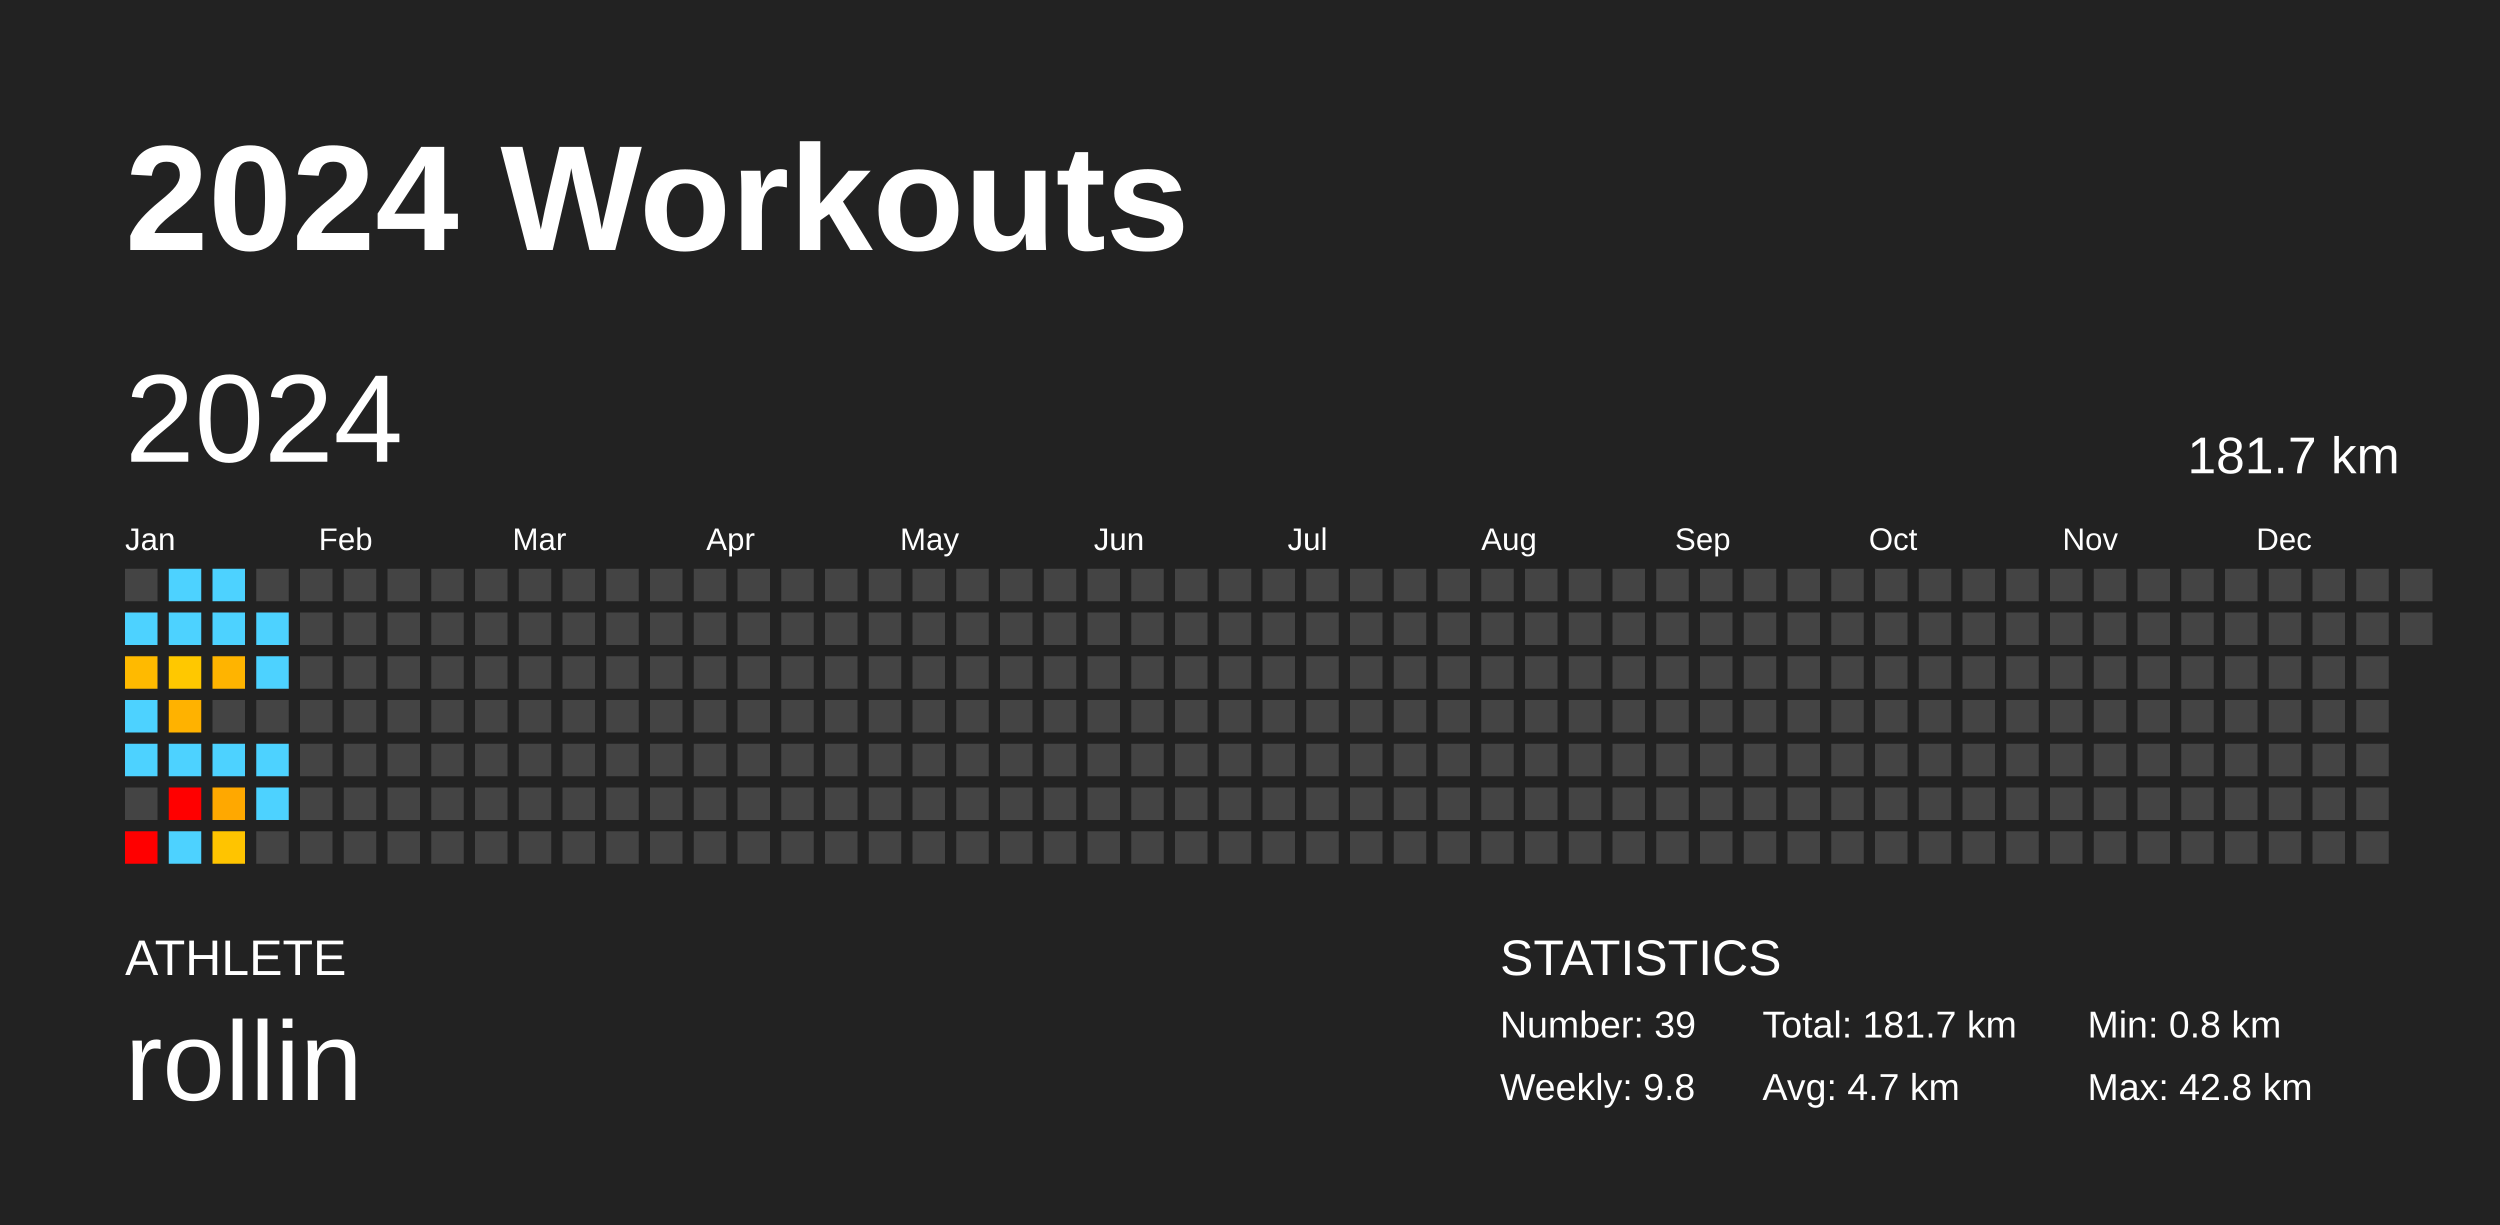
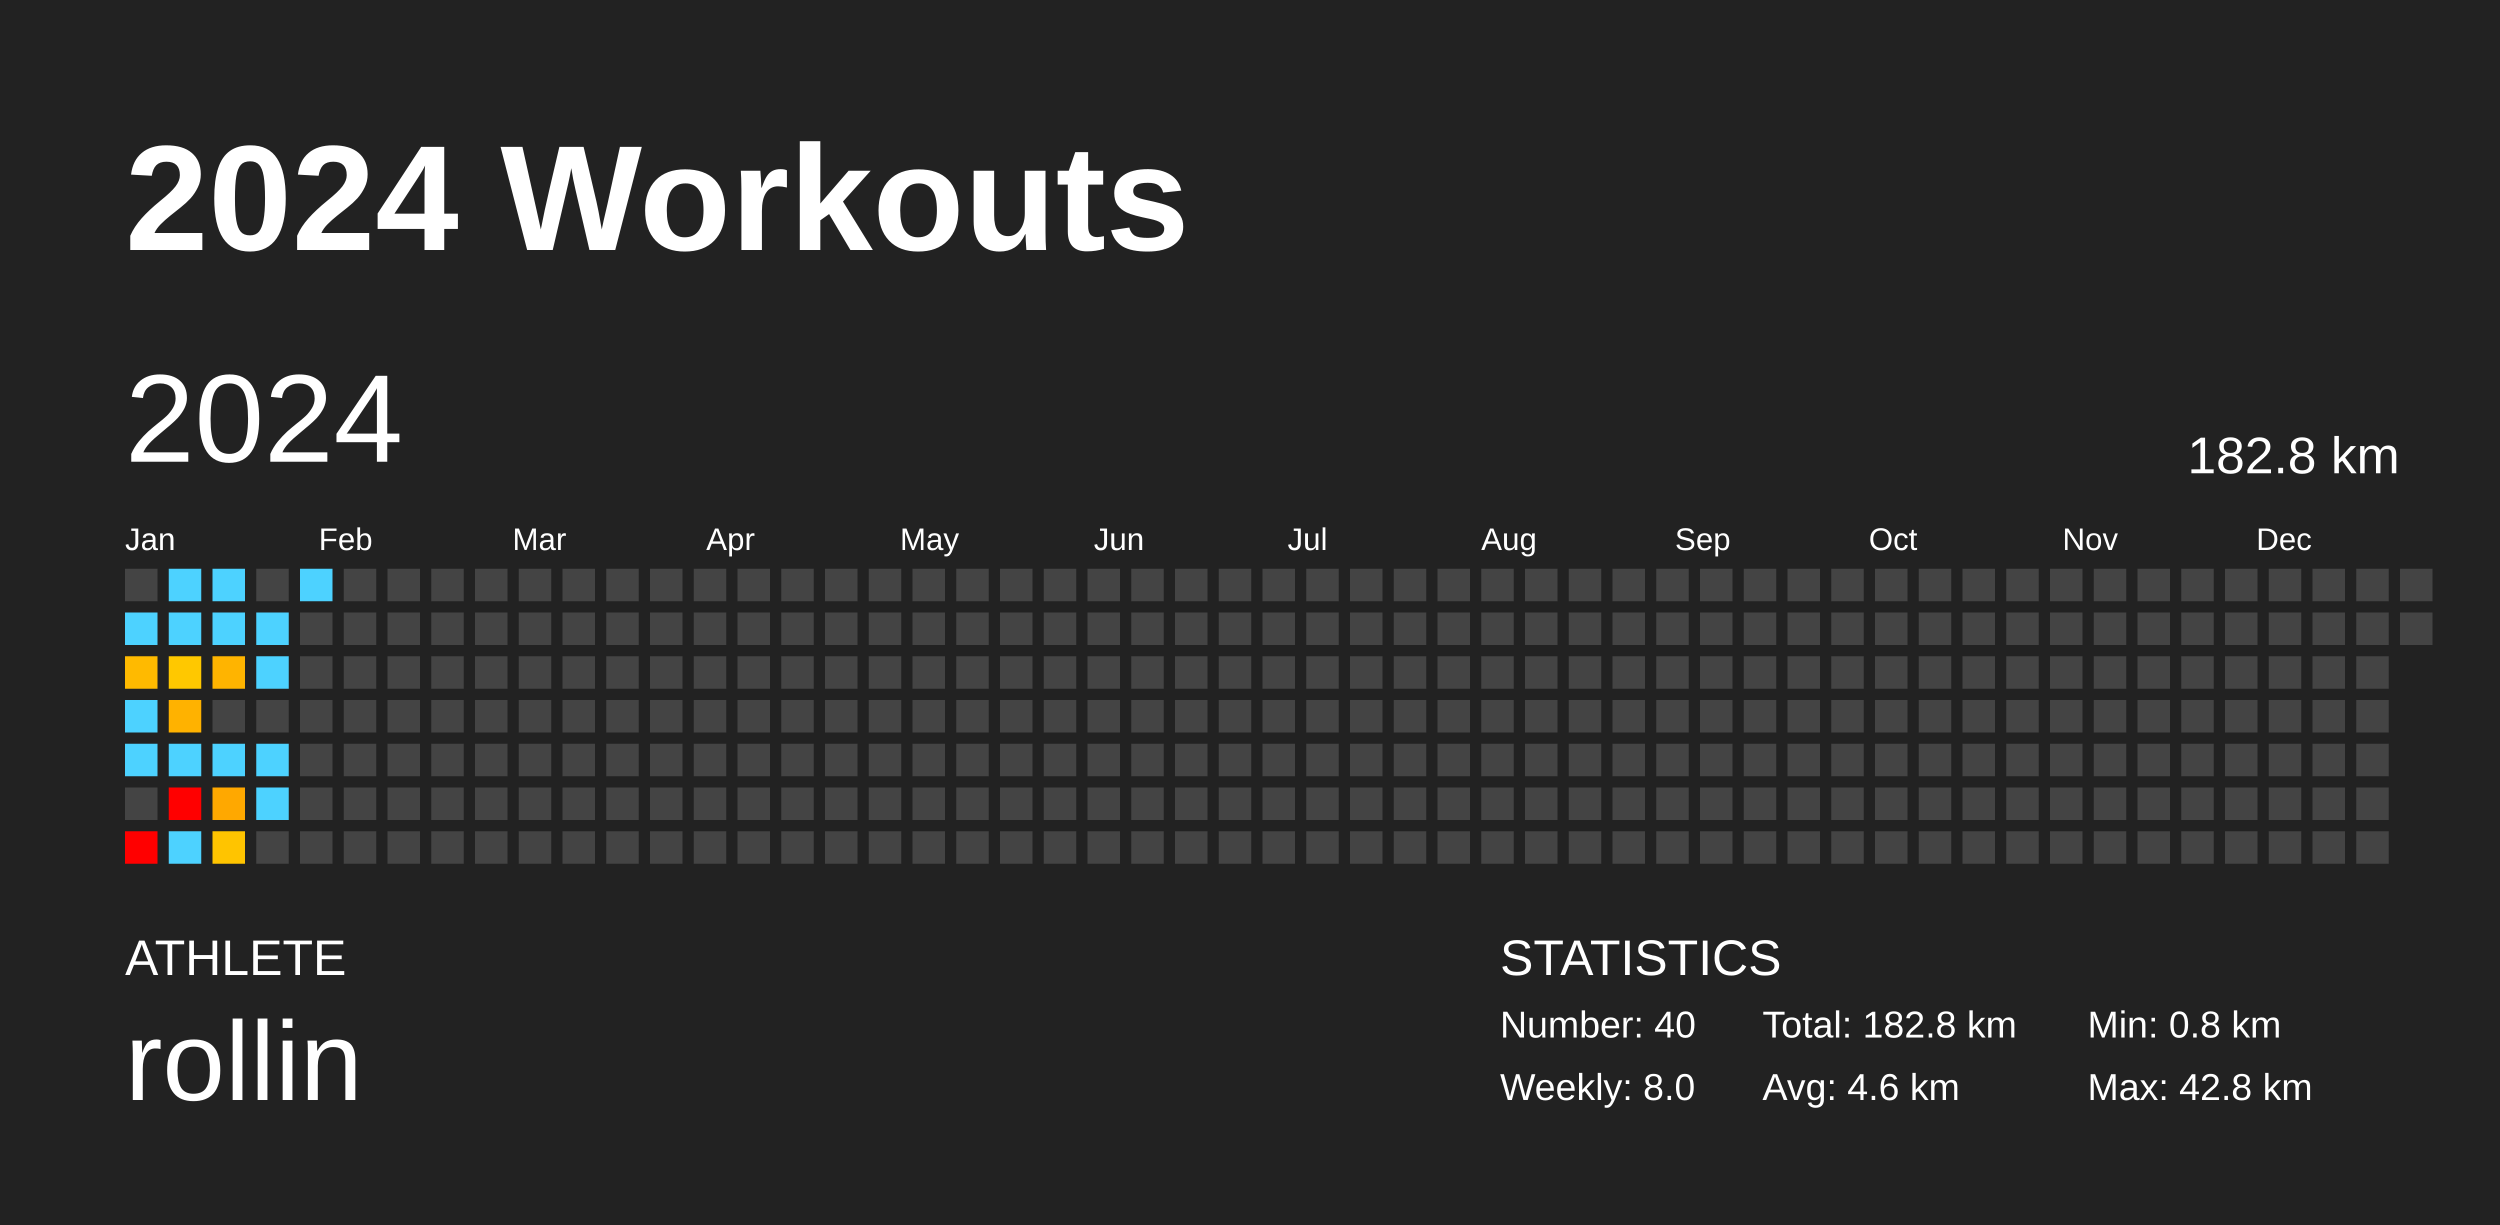
<svg xmlns="http://www.w3.org/2000/svg" baseProfile="full" height="98mm" version="1.1" viewBox="0,0,200,98" width="200mm">
  <defs />
  <rect fill="#222222" height="98" width="200" x="0" y="0" />
  <text fill="#FFFFFF" style="font-size:12px; font-family:Arial; font-weight:bold;" x="10" y="20">2024 Workouts</text>
  <text fill="#FFFFFF" style="font-size:4px; font-family:Arial" x="10" y="78">ATHLETE</text>
  <text fill="#FFFFFF" style="font-size:9px; font-family:Arial" x="10" y="88">rollin</text>
  <text fill="#FFFFFF" style="font-size:4px; font-family:Arial" x="120" y="78">STATISTICS</text>
-   <text fill="#FFFFFF" style="font-size:3px; font-family:Arial" x="120" y="83">Number: 39</text>
-   <text fill="#FFFFFF" style="font-size:3px; font-family:Arial" x="120" y="88">Weekly: 9.8</text>
-   <text fill="#FFFFFF" style="font-size:3px; font-family:Arial" x="141" y="83">Total: 181.7 km</text>
-   <text fill="#FFFFFF" style="font-size:3px; font-family:Arial" x="141" y="88">Avg: 4.7 km</text>
+   <text fill="#FFFFFF" style="font-size:3px; font-family:Arial" x="120" y="83">Number: 40</text>
+   <text fill="#FFFFFF" style="font-size:3px; font-family:Arial" x="120" y="88">Weekly: 8.0</text>
+   <text fill="#FFFFFF" style="font-size:3px; font-family:Arial" x="141" y="83">Total: 182.8 km</text>
+   <text fill="#FFFFFF" style="font-size:3px; font-family:Arial" x="141" y="88">Avg: 4.6 km</text>
  <text fill="#FFFFFF" style="font-size:3px; font-family:Arial" x="167" y="83">Min: 0.8 km</text>
  <text fill="#FFFFFF" style="font-size:3px; font-family:Arial" x="167" y="88">Max: 42.8 km</text>
  <text dominant-baseline="hanging" fill="#FFFFFF" style="font-size:10.0px; font-family:Arial;" x="10" y="30">2024</text>
-   <text dominant-baseline="hanging" fill="#FFFFFF" style="font-size:4.125px; font-family:Arial;" x="175" y="35">181.7 km</text>
+   <text dominant-baseline="hanging" fill="#FFFFFF" style="font-size:4.125px; font-family:Arial;" x="175" y="35">182.8 km</text>
  <text fill="#FFFFFF" style="font-size:2.5px; font-family:Arial" x="10.0" y="44">Jan</text>
  <text fill="#FFFFFF" style="font-size:2.5px; font-family:Arial" x="25.5" y="44">Feb</text>
  <text fill="#FFFFFF" style="font-size:2.5px; font-family:Arial" x="41.0" y="44">Mar</text>
  <text fill="#FFFFFF" style="font-size:2.5px; font-family:Arial" x="56.5" y="44">Apr</text>
  <text fill="#FFFFFF" style="font-size:2.5px; font-family:Arial" x="72.0" y="44">May</text>
  <text fill="#FFFFFF" style="font-size:2.5px; font-family:Arial" x="87.5" y="44">Jun</text>
  <text fill="#FFFFFF" style="font-size:2.5px; font-family:Arial" x="103.0" y="44">Jul</text>
  <text fill="#FFFFFF" style="font-size:2.5px; font-family:Arial" x="118.5" y="44">Aug</text>
  <text fill="#FFFFFF" style="font-size:2.5px; font-family:Arial" x="134.0" y="44">Sep</text>
  <text fill="#FFFFFF" style="font-size:2.5px; font-family:Arial" x="149.5" y="44">Oct</text>
  <text fill="#FFFFFF" style="font-size:2.5px; font-family:Arial" x="165.0" y="44">Nov</text>
  <text fill="#FFFFFF" style="font-size:2.5px; font-family:Arial" x="180.5" y="44">Dec</text>
  <rect fill="#444444" height="2.6" width="2.6" x="10.0" y="45.5" />
  <rect fill="#4dd2ff" height="2.6" width="2.6" x="10.0" y="49.0" />
  <rect fill="#ffba00" height="2.6" width="2.6" x="10.0" y="52.5" />
  <rect fill="#4dd2ff" height="2.6" width="2.6" x="10.0" y="56.0" />
  <rect fill="#4dd2ff" height="2.6" width="2.6" x="10.0" y="59.5" />
  <rect fill="#444444" height="2.6" width="2.6" x="10.0" y="63.0" />
  <rect fill="red" height="2.6" width="2.6" x="10.0" y="66.5" />
  <rect fill="#4dd2ff" height="2.6" width="2.6" x="13.5" y="45.5" />
  <rect fill="#4dd2ff" height="2.6" width="2.6" x="13.5" y="49.0" />
  <rect fill="#ffc800" height="2.6" width="2.6" x="13.5" y="52.5" />
  <rect fill="#ffb200" height="2.6" width="2.6" x="13.5" y="56.0" />
  <rect fill="#4dd2ff" height="2.6" width="2.6" x="13.5" y="59.5" />
  <rect fill="red" height="2.6" width="2.6" x="13.5" y="63.0" />
  <rect fill="#4dd2ff" height="2.6" width="2.6" x="13.5" y="66.5" />
  <rect fill="#4dd2ff" height="2.6" width="2.6" x="17.0" y="45.5" />
  <rect fill="#4dd2ff" height="2.6" width="2.6" x="17.0" y="49.0" />
  <rect fill="#ffb400" height="2.6" width="2.6" x="17.0" y="52.5" />
  <rect fill="#444444" height="2.6" width="2.6" x="17.0" y="56.0" />
  <rect fill="#4dd2ff" height="2.6" width="2.6" x="17.0" y="59.5" />
  <rect fill="#ffa800" height="2.6" width="2.6" x="17.0" y="63.0" />
  <rect fill="#ffc400" height="2.6" width="2.6" x="17.0" y="66.5" />
  <rect fill="#444444" height="2.6" width="2.6" x="20.5" y="45.5" />
  <rect fill="#4dd2ff" height="2.6" width="2.6" x="20.5" y="49.0" />
  <rect fill="#4dd2ff" height="2.6" width="2.6" x="20.5" y="52.5" />
  <rect fill="#444444" height="2.6" width="2.6" x="20.5" y="56.0" />
  <rect fill="#4dd2ff" height="2.6" width="2.6" x="20.5" y="59.5" />
  <rect fill="#4dd2ff" height="2.6" width="2.6" x="20.5" y="63.0" />
  <rect fill="#444444" height="2.6" width="2.6" x="20.5" y="66.5" />
-   <rect fill="#444444" height="2.6" width="2.6" x="24.0" y="45.5" />
+   <rect fill="#4dd2ff" height="2.6" width="2.6" x="24.0" y="45.5" />
  <rect fill="#444444" height="2.6" width="2.6" x="24.0" y="49.0" />
  <rect fill="#444444" height="2.6" width="2.6" x="24.0" y="52.5" />
  <rect fill="#444444" height="2.6" width="2.6" x="24.0" y="56.0" />
  <rect fill="#444444" height="2.6" width="2.6" x="24.0" y="59.5" />
  <rect fill="#444444" height="2.6" width="2.6" x="24.0" y="63.0" />
  <rect fill="#444444" height="2.6" width="2.6" x="24.0" y="66.5" />
  <rect fill="#444444" height="2.6" width="2.6" x="27.5" y="45.5" />
  <rect fill="#444444" height="2.6" width="2.6" x="27.5" y="49.0" />
  <rect fill="#444444" height="2.6" width="2.6" x="27.5" y="52.5" />
  <rect fill="#444444" height="2.6" width="2.6" x="27.5" y="56.0" />
  <rect fill="#444444" height="2.6" width="2.6" x="27.5" y="59.5" />
  <rect fill="#444444" height="2.6" width="2.6" x="27.5" y="63.0" />
  <rect fill="#444444" height="2.6" width="2.6" x="27.5" y="66.5" />
  <rect fill="#444444" height="2.6" width="2.6" x="31.0" y="45.5" />
  <rect fill="#444444" height="2.6" width="2.6" x="31.0" y="49.0" />
  <rect fill="#444444" height="2.6" width="2.6" x="31.0" y="52.5" />
  <rect fill="#444444" height="2.6" width="2.6" x="31.0" y="56.0" />
  <rect fill="#444444" height="2.6" width="2.6" x="31.0" y="59.5" />
  <rect fill="#444444" height="2.6" width="2.6" x="31.0" y="63.0" />
  <rect fill="#444444" height="2.6" width="2.6" x="31.0" y="66.5" />
  <rect fill="#444444" height="2.6" width="2.6" x="34.5" y="45.5" />
  <rect fill="#444444" height="2.6" width="2.6" x="34.5" y="49.0" />
  <rect fill="#444444" height="2.6" width="2.6" x="34.5" y="52.5" />
  <rect fill="#444444" height="2.6" width="2.6" x="34.5" y="56.0" />
  <rect fill="#444444" height="2.6" width="2.6" x="34.5" y="59.5" />
  <rect fill="#444444" height="2.6" width="2.6" x="34.5" y="63.0" />
  <rect fill="#444444" height="2.6" width="2.6" x="34.5" y="66.5" />
  <rect fill="#444444" height="2.6" width="2.6" x="38.0" y="45.5" />
  <rect fill="#444444" height="2.6" width="2.6" x="38.0" y="49.0" />
  <rect fill="#444444" height="2.6" width="2.6" x="38.0" y="52.5" />
  <rect fill="#444444" height="2.6" width="2.6" x="38.0" y="56.0" />
  <rect fill="#444444" height="2.6" width="2.6" x="38.0" y="59.5" />
  <rect fill="#444444" height="2.6" width="2.6" x="38.0" y="63.0" />
  <rect fill="#444444" height="2.6" width="2.6" x="38.0" y="66.5" />
  <rect fill="#444444" height="2.6" width="2.6" x="41.5" y="45.5" />
  <rect fill="#444444" height="2.6" width="2.6" x="41.5" y="49.0" />
  <rect fill="#444444" height="2.6" width="2.6" x="41.5" y="52.5" />
  <rect fill="#444444" height="2.6" width="2.6" x="41.5" y="56.0" />
  <rect fill="#444444" height="2.6" width="2.6" x="41.5" y="59.5" />
  <rect fill="#444444" height="2.6" width="2.6" x="41.5" y="63.0" />
  <rect fill="#444444" height="2.6" width="2.6" x="41.5" y="66.5" />
  <rect fill="#444444" height="2.6" width="2.6" x="45.0" y="45.5" />
  <rect fill="#444444" height="2.6" width="2.6" x="45.0" y="49.0" />
  <rect fill="#444444" height="2.6" width="2.6" x="45.0" y="52.5" />
  <rect fill="#444444" height="2.6" width="2.6" x="45.0" y="56.0" />
  <rect fill="#444444" height="2.6" width="2.6" x="45.0" y="59.5" />
  <rect fill="#444444" height="2.6" width="2.6" x="45.0" y="63.0" />
  <rect fill="#444444" height="2.6" width="2.6" x="45.0" y="66.5" />
  <rect fill="#444444" height="2.6" width="2.6" x="48.5" y="45.5" />
  <rect fill="#444444" height="2.6" width="2.6" x="48.5" y="49.0" />
  <rect fill="#444444" height="2.6" width="2.6" x="48.5" y="52.5" />
  <rect fill="#444444" height="2.6" width="2.6" x="48.5" y="56.0" />
  <rect fill="#444444" height="2.6" width="2.6" x="48.5" y="59.5" />
  <rect fill="#444444" height="2.6" width="2.6" x="48.5" y="63.0" />
  <rect fill="#444444" height="2.6" width="2.6" x="48.5" y="66.5" />
  <rect fill="#444444" height="2.6" width="2.6" x="52.0" y="45.5" />
  <rect fill="#444444" height="2.6" width="2.6" x="52.0" y="49.0" />
  <rect fill="#444444" height="2.6" width="2.6" x="52.0" y="52.5" />
  <rect fill="#444444" height="2.6" width="2.6" x="52.0" y="56.0" />
  <rect fill="#444444" height="2.6" width="2.6" x="52.0" y="59.5" />
  <rect fill="#444444" height="2.6" width="2.6" x="52.0" y="63.0" />
  <rect fill="#444444" height="2.6" width="2.6" x="52.0" y="66.5" />
  <rect fill="#444444" height="2.6" width="2.6" x="55.5" y="45.5" />
  <rect fill="#444444" height="2.6" width="2.6" x="55.5" y="49.0" />
  <rect fill="#444444" height="2.6" width="2.6" x="55.5" y="52.5" />
  <rect fill="#444444" height="2.6" width="2.6" x="55.5" y="56.0" />
  <rect fill="#444444" height="2.6" width="2.6" x="55.5" y="59.5" />
  <rect fill="#444444" height="2.6" width="2.6" x="55.5" y="63.0" />
  <rect fill="#444444" height="2.6" width="2.6" x="55.5" y="66.5" />
  <rect fill="#444444" height="2.6" width="2.6" x="59.0" y="45.5" />
  <rect fill="#444444" height="2.6" width="2.6" x="59.0" y="49.0" />
  <rect fill="#444444" height="2.6" width="2.6" x="59.0" y="52.5" />
  <rect fill="#444444" height="2.6" width="2.6" x="59.0" y="56.0" />
  <rect fill="#444444" height="2.6" width="2.6" x="59.0" y="59.5" />
  <rect fill="#444444" height="2.6" width="2.6" x="59.0" y="63.0" />
  <rect fill="#444444" height="2.6" width="2.6" x="59.0" y="66.5" />
  <rect fill="#444444" height="2.6" width="2.6" x="62.5" y="45.5" />
  <rect fill="#444444" height="2.6" width="2.6" x="62.5" y="49.0" />
  <rect fill="#444444" height="2.6" width="2.6" x="62.5" y="52.5" />
  <rect fill="#444444" height="2.6" width="2.6" x="62.5" y="56.0" />
  <rect fill="#444444" height="2.6" width="2.6" x="62.5" y="59.5" />
  <rect fill="#444444" height="2.6" width="2.6" x="62.5" y="63.0" />
  <rect fill="#444444" height="2.6" width="2.6" x="62.5" y="66.5" />
  <rect fill="#444444" height="2.6" width="2.6" x="66.0" y="45.5" />
  <rect fill="#444444" height="2.6" width="2.6" x="66.0" y="49.0" />
  <rect fill="#444444" height="2.6" width="2.6" x="66.0" y="52.5" />
  <rect fill="#444444" height="2.6" width="2.6" x="66.0" y="56.0" />
  <rect fill="#444444" height="2.6" width="2.6" x="66.0" y="59.5" />
  <rect fill="#444444" height="2.6" width="2.6" x="66.0" y="63.0" />
  <rect fill="#444444" height="2.6" width="2.6" x="66.0" y="66.5" />
  <rect fill="#444444" height="2.6" width="2.6" x="69.5" y="45.5" />
  <rect fill="#444444" height="2.6" width="2.6" x="69.5" y="49.0" />
  <rect fill="#444444" height="2.6" width="2.6" x="69.5" y="52.5" />
  <rect fill="#444444" height="2.6" width="2.6" x="69.5" y="56.0" />
  <rect fill="#444444" height="2.6" width="2.6" x="69.5" y="59.5" />
  <rect fill="#444444" height="2.6" width="2.6" x="69.5" y="63.0" />
  <rect fill="#444444" height="2.6" width="2.6" x="69.5" y="66.5" />
  <rect fill="#444444" height="2.6" width="2.6" x="73.0" y="45.5" />
  <rect fill="#444444" height="2.6" width="2.6" x="73.0" y="49.0" />
  <rect fill="#444444" height="2.6" width="2.6" x="73.0" y="52.5" />
  <rect fill="#444444" height="2.6" width="2.6" x="73.0" y="56.0" />
  <rect fill="#444444" height="2.6" width="2.6" x="73.0" y="59.5" />
  <rect fill="#444444" height="2.6" width="2.6" x="73.0" y="63.0" />
  <rect fill="#444444" height="2.6" width="2.6" x="73.0" y="66.5" />
  <rect fill="#444444" height="2.6" width="2.6" x="76.5" y="45.5" />
  <rect fill="#444444" height="2.6" width="2.6" x="76.5" y="49.0" />
  <rect fill="#444444" height="2.6" width="2.6" x="76.5" y="52.5" />
  <rect fill="#444444" height="2.6" width="2.6" x="76.5" y="56.0" />
  <rect fill="#444444" height="2.6" width="2.6" x="76.5" y="59.5" />
  <rect fill="#444444" height="2.6" width="2.6" x="76.5" y="63.0" />
  <rect fill="#444444" height="2.6" width="2.6" x="76.5" y="66.5" />
  <rect fill="#444444" height="2.6" width="2.6" x="80.0" y="45.5" />
  <rect fill="#444444" height="2.6" width="2.6" x="80.0" y="49.0" />
  <rect fill="#444444" height="2.6" width="2.6" x="80.0" y="52.5" />
  <rect fill="#444444" height="2.6" width="2.6" x="80.0" y="56.0" />
  <rect fill="#444444" height="2.6" width="2.6" x="80.0" y="59.5" />
  <rect fill="#444444" height="2.6" width="2.6" x="80.0" y="63.0" />
  <rect fill="#444444" height="2.6" width="2.6" x="80.0" y="66.5" />
  <rect fill="#444444" height="2.6" width="2.6" x="83.5" y="45.5" />
  <rect fill="#444444" height="2.6" width="2.6" x="83.5" y="49.0" />
  <rect fill="#444444" height="2.6" width="2.6" x="83.5" y="52.5" />
  <rect fill="#444444" height="2.6" width="2.6" x="83.5" y="56.0" />
  <rect fill="#444444" height="2.6" width="2.6" x="83.5" y="59.5" />
  <rect fill="#444444" height="2.6" width="2.6" x="83.5" y="63.0" />
  <rect fill="#444444" height="2.6" width="2.6" x="83.5" y="66.5" />
  <rect fill="#444444" height="2.6" width="2.6" x="87.0" y="45.5" />
  <rect fill="#444444" height="2.6" width="2.6" x="87.0" y="49.0" />
  <rect fill="#444444" height="2.6" width="2.6" x="87.0" y="52.5" />
  <rect fill="#444444" height="2.6" width="2.6" x="87.0" y="56.0" />
  <rect fill="#444444" height="2.6" width="2.6" x="87.0" y="59.5" />
  <rect fill="#444444" height="2.6" width="2.6" x="87.0" y="63.0" />
  <rect fill="#444444" height="2.6" width="2.6" x="87.0" y="66.5" />
  <rect fill="#444444" height="2.6" width="2.6" x="90.5" y="45.5" />
  <rect fill="#444444" height="2.6" width="2.6" x="90.5" y="49.0" />
  <rect fill="#444444" height="2.6" width="2.6" x="90.5" y="52.5" />
  <rect fill="#444444" height="2.6" width="2.6" x="90.5" y="56.0" />
  <rect fill="#444444" height="2.6" width="2.6" x="90.5" y="59.5" />
  <rect fill="#444444" height="2.6" width="2.6" x="90.5" y="63.0" />
  <rect fill="#444444" height="2.6" width="2.6" x="90.5" y="66.5" />
  <rect fill="#444444" height="2.6" width="2.6" x="94.0" y="45.5" />
  <rect fill="#444444" height="2.6" width="2.6" x="94.0" y="49.0" />
  <rect fill="#444444" height="2.6" width="2.6" x="94.0" y="52.5" />
  <rect fill="#444444" height="2.6" width="2.6" x="94.0" y="56.0" />
  <rect fill="#444444" height="2.6" width="2.6" x="94.0" y="59.5" />
  <rect fill="#444444" height="2.6" width="2.6" x="94.0" y="63.0" />
  <rect fill="#444444" height="2.6" width="2.6" x="94.0" y="66.5" />
  <rect fill="#444444" height="2.6" width="2.6" x="97.5" y="45.5" />
  <rect fill="#444444" height="2.6" width="2.6" x="97.5" y="49.0" />
  <rect fill="#444444" height="2.6" width="2.6" x="97.5" y="52.5" />
  <rect fill="#444444" height="2.6" width="2.6" x="97.5" y="56.0" />
  <rect fill="#444444" height="2.6" width="2.6" x="97.5" y="59.5" />
  <rect fill="#444444" height="2.6" width="2.6" x="97.5" y="63.0" />
  <rect fill="#444444" height="2.6" width="2.6" x="97.5" y="66.5" />
  <rect fill="#444444" height="2.6" width="2.6" x="101.0" y="45.5" />
  <rect fill="#444444" height="2.6" width="2.6" x="101.0" y="49.0" />
  <rect fill="#444444" height="2.6" width="2.6" x="101.0" y="52.5" />
  <rect fill="#444444" height="2.6" width="2.6" x="101.0" y="56.0" />
  <rect fill="#444444" height="2.6" width="2.6" x="101.0" y="59.5" />
  <rect fill="#444444" height="2.6" width="2.6" x="101.0" y="63.0" />
  <rect fill="#444444" height="2.6" width="2.6" x="101.0" y="66.5" />
  <rect fill="#444444" height="2.6" width="2.6" x="104.5" y="45.5" />
  <rect fill="#444444" height="2.6" width="2.6" x="104.5" y="49.0" />
  <rect fill="#444444" height="2.6" width="2.6" x="104.5" y="52.5" />
  <rect fill="#444444" height="2.6" width="2.6" x="104.5" y="56.0" />
  <rect fill="#444444" height="2.6" width="2.6" x="104.5" y="59.5" />
  <rect fill="#444444" height="2.6" width="2.6" x="104.5" y="63.0" />
  <rect fill="#444444" height="2.6" width="2.6" x="104.5" y="66.5" />
  <rect fill="#444444" height="2.6" width="2.6" x="108.0" y="45.5" />
  <rect fill="#444444" height="2.6" width="2.6" x="108.0" y="49.0" />
  <rect fill="#444444" height="2.6" width="2.6" x="108.0" y="52.5" />
  <rect fill="#444444" height="2.6" width="2.6" x="108.0" y="56.0" />
  <rect fill="#444444" height="2.6" width="2.6" x="108.0" y="59.5" />
  <rect fill="#444444" height="2.6" width="2.6" x="108.0" y="63.0" />
  <rect fill="#444444" height="2.6" width="2.6" x="108.0" y="66.5" />
  <rect fill="#444444" height="2.6" width="2.6" x="111.5" y="45.5" />
  <rect fill="#444444" height="2.6" width="2.6" x="111.5" y="49.0" />
  <rect fill="#444444" height="2.6" width="2.6" x="111.5" y="52.5" />
  <rect fill="#444444" height="2.6" width="2.6" x="111.5" y="56.0" />
  <rect fill="#444444" height="2.6" width="2.6" x="111.5" y="59.5" />
  <rect fill="#444444" height="2.6" width="2.6" x="111.5" y="63.0" />
  <rect fill="#444444" height="2.6" width="2.6" x="111.5" y="66.5" />
  <rect fill="#444444" height="2.6" width="2.6" x="115.0" y="45.5" />
  <rect fill="#444444" height="2.6" width="2.6" x="115.0" y="49.0" />
  <rect fill="#444444" height="2.6" width="2.6" x="115.0" y="52.5" />
  <rect fill="#444444" height="2.6" width="2.6" x="115.0" y="56.0" />
  <rect fill="#444444" height="2.6" width="2.6" x="115.0" y="59.5" />
  <rect fill="#444444" height="2.6" width="2.6" x="115.0" y="63.0" />
  <rect fill="#444444" height="2.6" width="2.6" x="115.0" y="66.5" />
  <rect fill="#444444" height="2.6" width="2.6" x="118.5" y="45.5" />
  <rect fill="#444444" height="2.6" width="2.6" x="118.5" y="49.0" />
  <rect fill="#444444" height="2.6" width="2.6" x="118.5" y="52.5" />
  <rect fill="#444444" height="2.6" width="2.6" x="118.5" y="56.0" />
  <rect fill="#444444" height="2.6" width="2.6" x="118.5" y="59.5" />
  <rect fill="#444444" height="2.6" width="2.6" x="118.5" y="63.0" />
  <rect fill="#444444" height="2.6" width="2.6" x="118.5" y="66.5" />
  <rect fill="#444444" height="2.6" width="2.6" x="122.0" y="45.5" />
  <rect fill="#444444" height="2.6" width="2.6" x="122.0" y="49.0" />
  <rect fill="#444444" height="2.6" width="2.6" x="122.0" y="52.5" />
  <rect fill="#444444" height="2.6" width="2.6" x="122.0" y="56.0" />
  <rect fill="#444444" height="2.6" width="2.6" x="122.0" y="59.5" />
  <rect fill="#444444" height="2.6" width="2.6" x="122.0" y="63.0" />
  <rect fill="#444444" height="2.6" width="2.6" x="122.0" y="66.5" />
  <rect fill="#444444" height="2.6" width="2.6" x="125.5" y="45.5" />
  <rect fill="#444444" height="2.6" width="2.6" x="125.5" y="49.0" />
  <rect fill="#444444" height="2.6" width="2.6" x="125.5" y="52.5" />
  <rect fill="#444444" height="2.6" width="2.6" x="125.5" y="56.0" />
  <rect fill="#444444" height="2.6" width="2.6" x="125.5" y="59.5" />
  <rect fill="#444444" height="2.6" width="2.6" x="125.5" y="63.0" />
  <rect fill="#444444" height="2.6" width="2.6" x="125.5" y="66.5" />
  <rect fill="#444444" height="2.6" width="2.6" x="129.0" y="45.5" />
  <rect fill="#444444" height="2.6" width="2.6" x="129.0" y="49.0" />
  <rect fill="#444444" height="2.6" width="2.6" x="129.0" y="52.5" />
  <rect fill="#444444" height="2.6" width="2.6" x="129.0" y="56.0" />
  <rect fill="#444444" height="2.6" width="2.6" x="129.0" y="59.5" />
  <rect fill="#444444" height="2.6" width="2.6" x="129.0" y="63.0" />
  <rect fill="#444444" height="2.6" width="2.6" x="129.0" y="66.5" />
  <rect fill="#444444" height="2.6" width="2.6" x="132.5" y="45.5" />
  <rect fill="#444444" height="2.6" width="2.6" x="132.5" y="49.0" />
  <rect fill="#444444" height="2.6" width="2.6" x="132.5" y="52.5" />
  <rect fill="#444444" height="2.6" width="2.6" x="132.5" y="56.0" />
  <rect fill="#444444" height="2.6" width="2.6" x="132.5" y="59.5" />
  <rect fill="#444444" height="2.6" width="2.6" x="132.5" y="63.0" />
  <rect fill="#444444" height="2.6" width="2.6" x="132.5" y="66.5" />
  <rect fill="#444444" height="2.6" width="2.6" x="136.0" y="45.5" />
  <rect fill="#444444" height="2.6" width="2.6" x="136.0" y="49.0" />
  <rect fill="#444444" height="2.6" width="2.6" x="136.0" y="52.5" />
  <rect fill="#444444" height="2.6" width="2.6" x="136.0" y="56.0" />
  <rect fill="#444444" height="2.6" width="2.6" x="136.0" y="59.5" />
  <rect fill="#444444" height="2.6" width="2.6" x="136.0" y="63.0" />
  <rect fill="#444444" height="2.6" width="2.6" x="136.0" y="66.5" />
  <rect fill="#444444" height="2.6" width="2.6" x="139.5" y="45.5" />
  <rect fill="#444444" height="2.6" width="2.6" x="139.5" y="49.0" />
  <rect fill="#444444" height="2.6" width="2.6" x="139.5" y="52.5" />
  <rect fill="#444444" height="2.6" width="2.6" x="139.5" y="56.0" />
  <rect fill="#444444" height="2.6" width="2.6" x="139.5" y="59.5" />
  <rect fill="#444444" height="2.6" width="2.6" x="139.5" y="63.0" />
  <rect fill="#444444" height="2.6" width="2.6" x="139.5" y="66.5" />
  <rect fill="#444444" height="2.6" width="2.6" x="143.0" y="45.5" />
  <rect fill="#444444" height="2.6" width="2.6" x="143.0" y="49.0" />
  <rect fill="#444444" height="2.6" width="2.6" x="143.0" y="52.5" />
  <rect fill="#444444" height="2.6" width="2.6" x="143.0" y="56.0" />
  <rect fill="#444444" height="2.6" width="2.6" x="143.0" y="59.5" />
  <rect fill="#444444" height="2.6" width="2.6" x="143.0" y="63.0" />
  <rect fill="#444444" height="2.6" width="2.6" x="143.0" y="66.5" />
  <rect fill="#444444" height="2.6" width="2.6" x="146.5" y="45.5" />
  <rect fill="#444444" height="2.6" width="2.6" x="146.5" y="49.0" />
  <rect fill="#444444" height="2.6" width="2.6" x="146.5" y="52.5" />
  <rect fill="#444444" height="2.6" width="2.6" x="146.5" y="56.0" />
  <rect fill="#444444" height="2.6" width="2.6" x="146.5" y="59.5" />
  <rect fill="#444444" height="2.6" width="2.6" x="146.5" y="63.0" />
  <rect fill="#444444" height="2.6" width="2.6" x="146.5" y="66.5" />
  <rect fill="#444444" height="2.6" width="2.6" x="150.0" y="45.5" />
  <rect fill="#444444" height="2.6" width="2.6" x="150.0" y="49.0" />
  <rect fill="#444444" height="2.6" width="2.6" x="150.0" y="52.5" />
  <rect fill="#444444" height="2.6" width="2.6" x="150.0" y="56.0" />
  <rect fill="#444444" height="2.6" width="2.6" x="150.0" y="59.5" />
  <rect fill="#444444" height="2.6" width="2.6" x="150.0" y="63.0" />
  <rect fill="#444444" height="2.6" width="2.6" x="150.0" y="66.5" />
  <rect fill="#444444" height="2.6" width="2.6" x="153.5" y="45.5" />
  <rect fill="#444444" height="2.6" width="2.6" x="153.5" y="49.0" />
  <rect fill="#444444" height="2.6" width="2.6" x="153.5" y="52.5" />
  <rect fill="#444444" height="2.6" width="2.6" x="153.5" y="56.0" />
  <rect fill="#444444" height="2.6" width="2.6" x="153.5" y="59.5" />
  <rect fill="#444444" height="2.6" width="2.6" x="153.5" y="63.0" />
  <rect fill="#444444" height="2.6" width="2.6" x="153.5" y="66.5" />
  <rect fill="#444444" height="2.6" width="2.6" x="157.0" y="45.5" />
  <rect fill="#444444" height="2.6" width="2.6" x="157.0" y="49.0" />
  <rect fill="#444444" height="2.6" width="2.6" x="157.0" y="52.5" />
  <rect fill="#444444" height="2.6" width="2.6" x="157.0" y="56.0" />
  <rect fill="#444444" height="2.6" width="2.6" x="157.0" y="59.5" />
  <rect fill="#444444" height="2.6" width="2.6" x="157.0" y="63.0" />
  <rect fill="#444444" height="2.6" width="2.6" x="157.0" y="66.5" />
  <rect fill="#444444" height="2.6" width="2.6" x="160.5" y="45.5" />
  <rect fill="#444444" height="2.6" width="2.6" x="160.5" y="49.0" />
  <rect fill="#444444" height="2.6" width="2.6" x="160.5" y="52.5" />
  <rect fill="#444444" height="2.6" width="2.6" x="160.5" y="56.0" />
  <rect fill="#444444" height="2.6" width="2.6" x="160.5" y="59.5" />
  <rect fill="#444444" height="2.6" width="2.6" x="160.5" y="63.0" />
  <rect fill="#444444" height="2.6" width="2.6" x="160.5" y="66.5" />
  <rect fill="#444444" height="2.6" width="2.6" x="164.0" y="45.5" />
  <rect fill="#444444" height="2.6" width="2.6" x="164.0" y="49.0" />
  <rect fill="#444444" height="2.6" width="2.6" x="164.0" y="52.5" />
  <rect fill="#444444" height="2.6" width="2.6" x="164.0" y="56.0" />
  <rect fill="#444444" height="2.6" width="2.6" x="164.0" y="59.5" />
  <rect fill="#444444" height="2.6" width="2.6" x="164.0" y="63.0" />
  <rect fill="#444444" height="2.6" width="2.6" x="164.0" y="66.5" />
  <rect fill="#444444" height="2.6" width="2.6" x="167.5" y="45.5" />
  <rect fill="#444444" height="2.6" width="2.6" x="167.5" y="49.0" />
  <rect fill="#444444" height="2.6" width="2.6" x="167.5" y="52.5" />
  <rect fill="#444444" height="2.6" width="2.6" x="167.5" y="56.0" />
  <rect fill="#444444" height="2.6" width="2.6" x="167.5" y="59.5" />
  <rect fill="#444444" height="2.6" width="2.6" x="167.5" y="63.0" />
  <rect fill="#444444" height="2.6" width="2.6" x="167.5" y="66.5" />
  <rect fill="#444444" height="2.6" width="2.6" x="171.0" y="45.5" />
  <rect fill="#444444" height="2.6" width="2.6" x="171.0" y="49.0" />
  <rect fill="#444444" height="2.6" width="2.6" x="171.0" y="52.5" />
  <rect fill="#444444" height="2.6" width="2.6" x="171.0" y="56.0" />
  <rect fill="#444444" height="2.6" width="2.6" x="171.0" y="59.5" />
  <rect fill="#444444" height="2.6" width="2.6" x="171.0" y="63.0" />
  <rect fill="#444444" height="2.6" width="2.6" x="171.0" y="66.5" />
  <rect fill="#444444" height="2.6" width="2.6" x="174.5" y="45.5" />
  <rect fill="#444444" height="2.6" width="2.6" x="174.5" y="49.0" />
  <rect fill="#444444" height="2.6" width="2.6" x="174.5" y="52.5" />
  <rect fill="#444444" height="2.6" width="2.6" x="174.5" y="56.0" />
  <rect fill="#444444" height="2.6" width="2.6" x="174.5" y="59.5" />
  <rect fill="#444444" height="2.6" width="2.6" x="174.5" y="63.0" />
  <rect fill="#444444" height="2.6" width="2.6" x="174.5" y="66.5" />
  <rect fill="#444444" height="2.6" width="2.6" x="178.0" y="45.5" />
  <rect fill="#444444" height="2.6" width="2.6" x="178.0" y="49.0" />
  <rect fill="#444444" height="2.6" width="2.6" x="178.0" y="52.5" />
  <rect fill="#444444" height="2.6" width="2.6" x="178.0" y="56.0" />
  <rect fill="#444444" height="2.6" width="2.6" x="178.0" y="59.5" />
  <rect fill="#444444" height="2.6" width="2.6" x="178.0" y="63.0" />
  <rect fill="#444444" height="2.6" width="2.6" x="178.0" y="66.5" />
  <rect fill="#444444" height="2.6" width="2.6" x="181.5" y="45.5" />
  <rect fill="#444444" height="2.6" width="2.6" x="181.5" y="49.0" />
  <rect fill="#444444" height="2.6" width="2.6" x="181.5" y="52.5" />
  <rect fill="#444444" height="2.6" width="2.6" x="181.5" y="56.0" />
  <rect fill="#444444" height="2.6" width="2.6" x="181.5" y="59.5" />
  <rect fill="#444444" height="2.6" width="2.6" x="181.5" y="63.0" />
  <rect fill="#444444" height="2.6" width="2.6" x="181.5" y="66.5" />
  <rect fill="#444444" height="2.6" width="2.6" x="185.0" y="45.5" />
  <rect fill="#444444" height="2.6" width="2.6" x="185.0" y="49.0" />
  <rect fill="#444444" height="2.6" width="2.6" x="185.0" y="52.5" />
  <rect fill="#444444" height="2.6" width="2.6" x="185.0" y="56.0" />
  <rect fill="#444444" height="2.6" width="2.6" x="185.0" y="59.5" />
  <rect fill="#444444" height="2.6" width="2.6" x="185.0" y="63.0" />
  <rect fill="#444444" height="2.6" width="2.6" x="185.0" y="66.5" />
  <rect fill="#444444" height="2.6" width="2.6" x="188.5" y="45.5" />
  <rect fill="#444444" height="2.6" width="2.6" x="188.5" y="49.0" />
  <rect fill="#444444" height="2.6" width="2.6" x="188.5" y="52.5" />
  <rect fill="#444444" height="2.6" width="2.6" x="188.5" y="56.0" />
  <rect fill="#444444" height="2.6" width="2.6" x="188.5" y="59.5" />
  <rect fill="#444444" height="2.6" width="2.6" x="188.5" y="63.0" />
  <rect fill="#444444" height="2.6" width="2.6" x="188.5" y="66.5" />
  <rect fill="#444444" height="2.6" width="2.6" x="192.0" y="45.5" />
  <rect fill="#444444" height="2.6" width="2.6" x="192.0" y="49.0" />
</svg>
